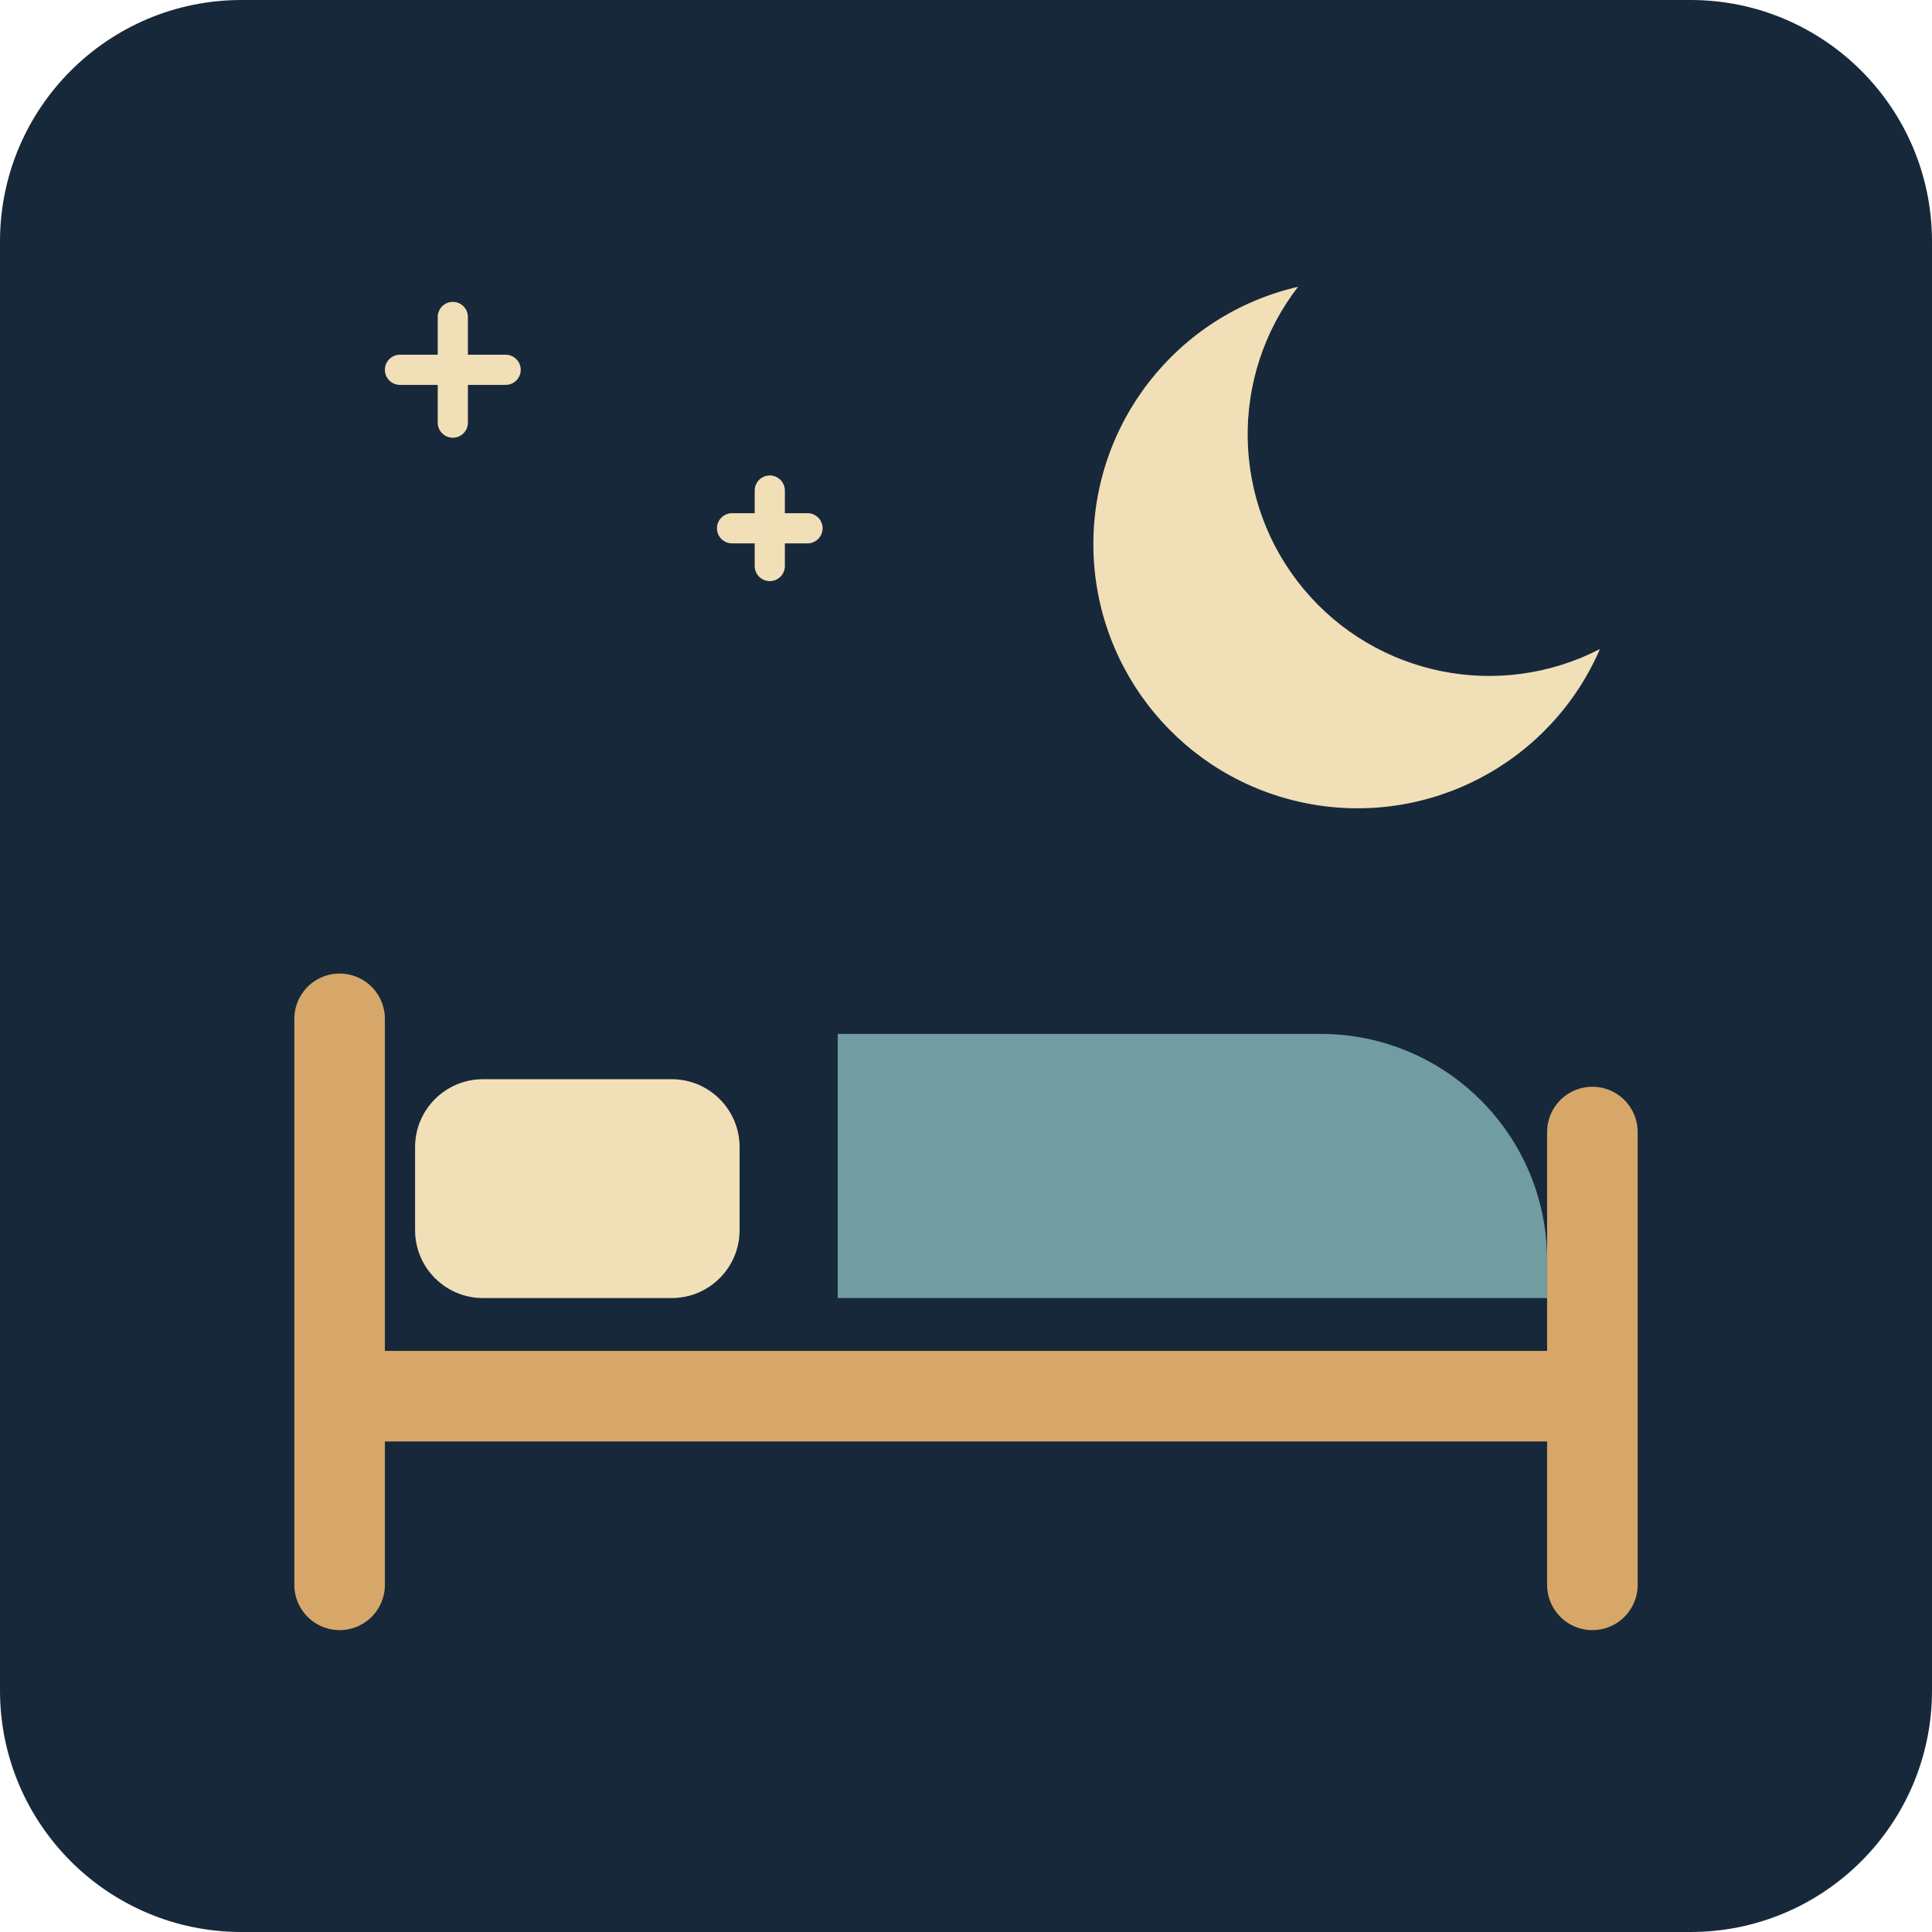
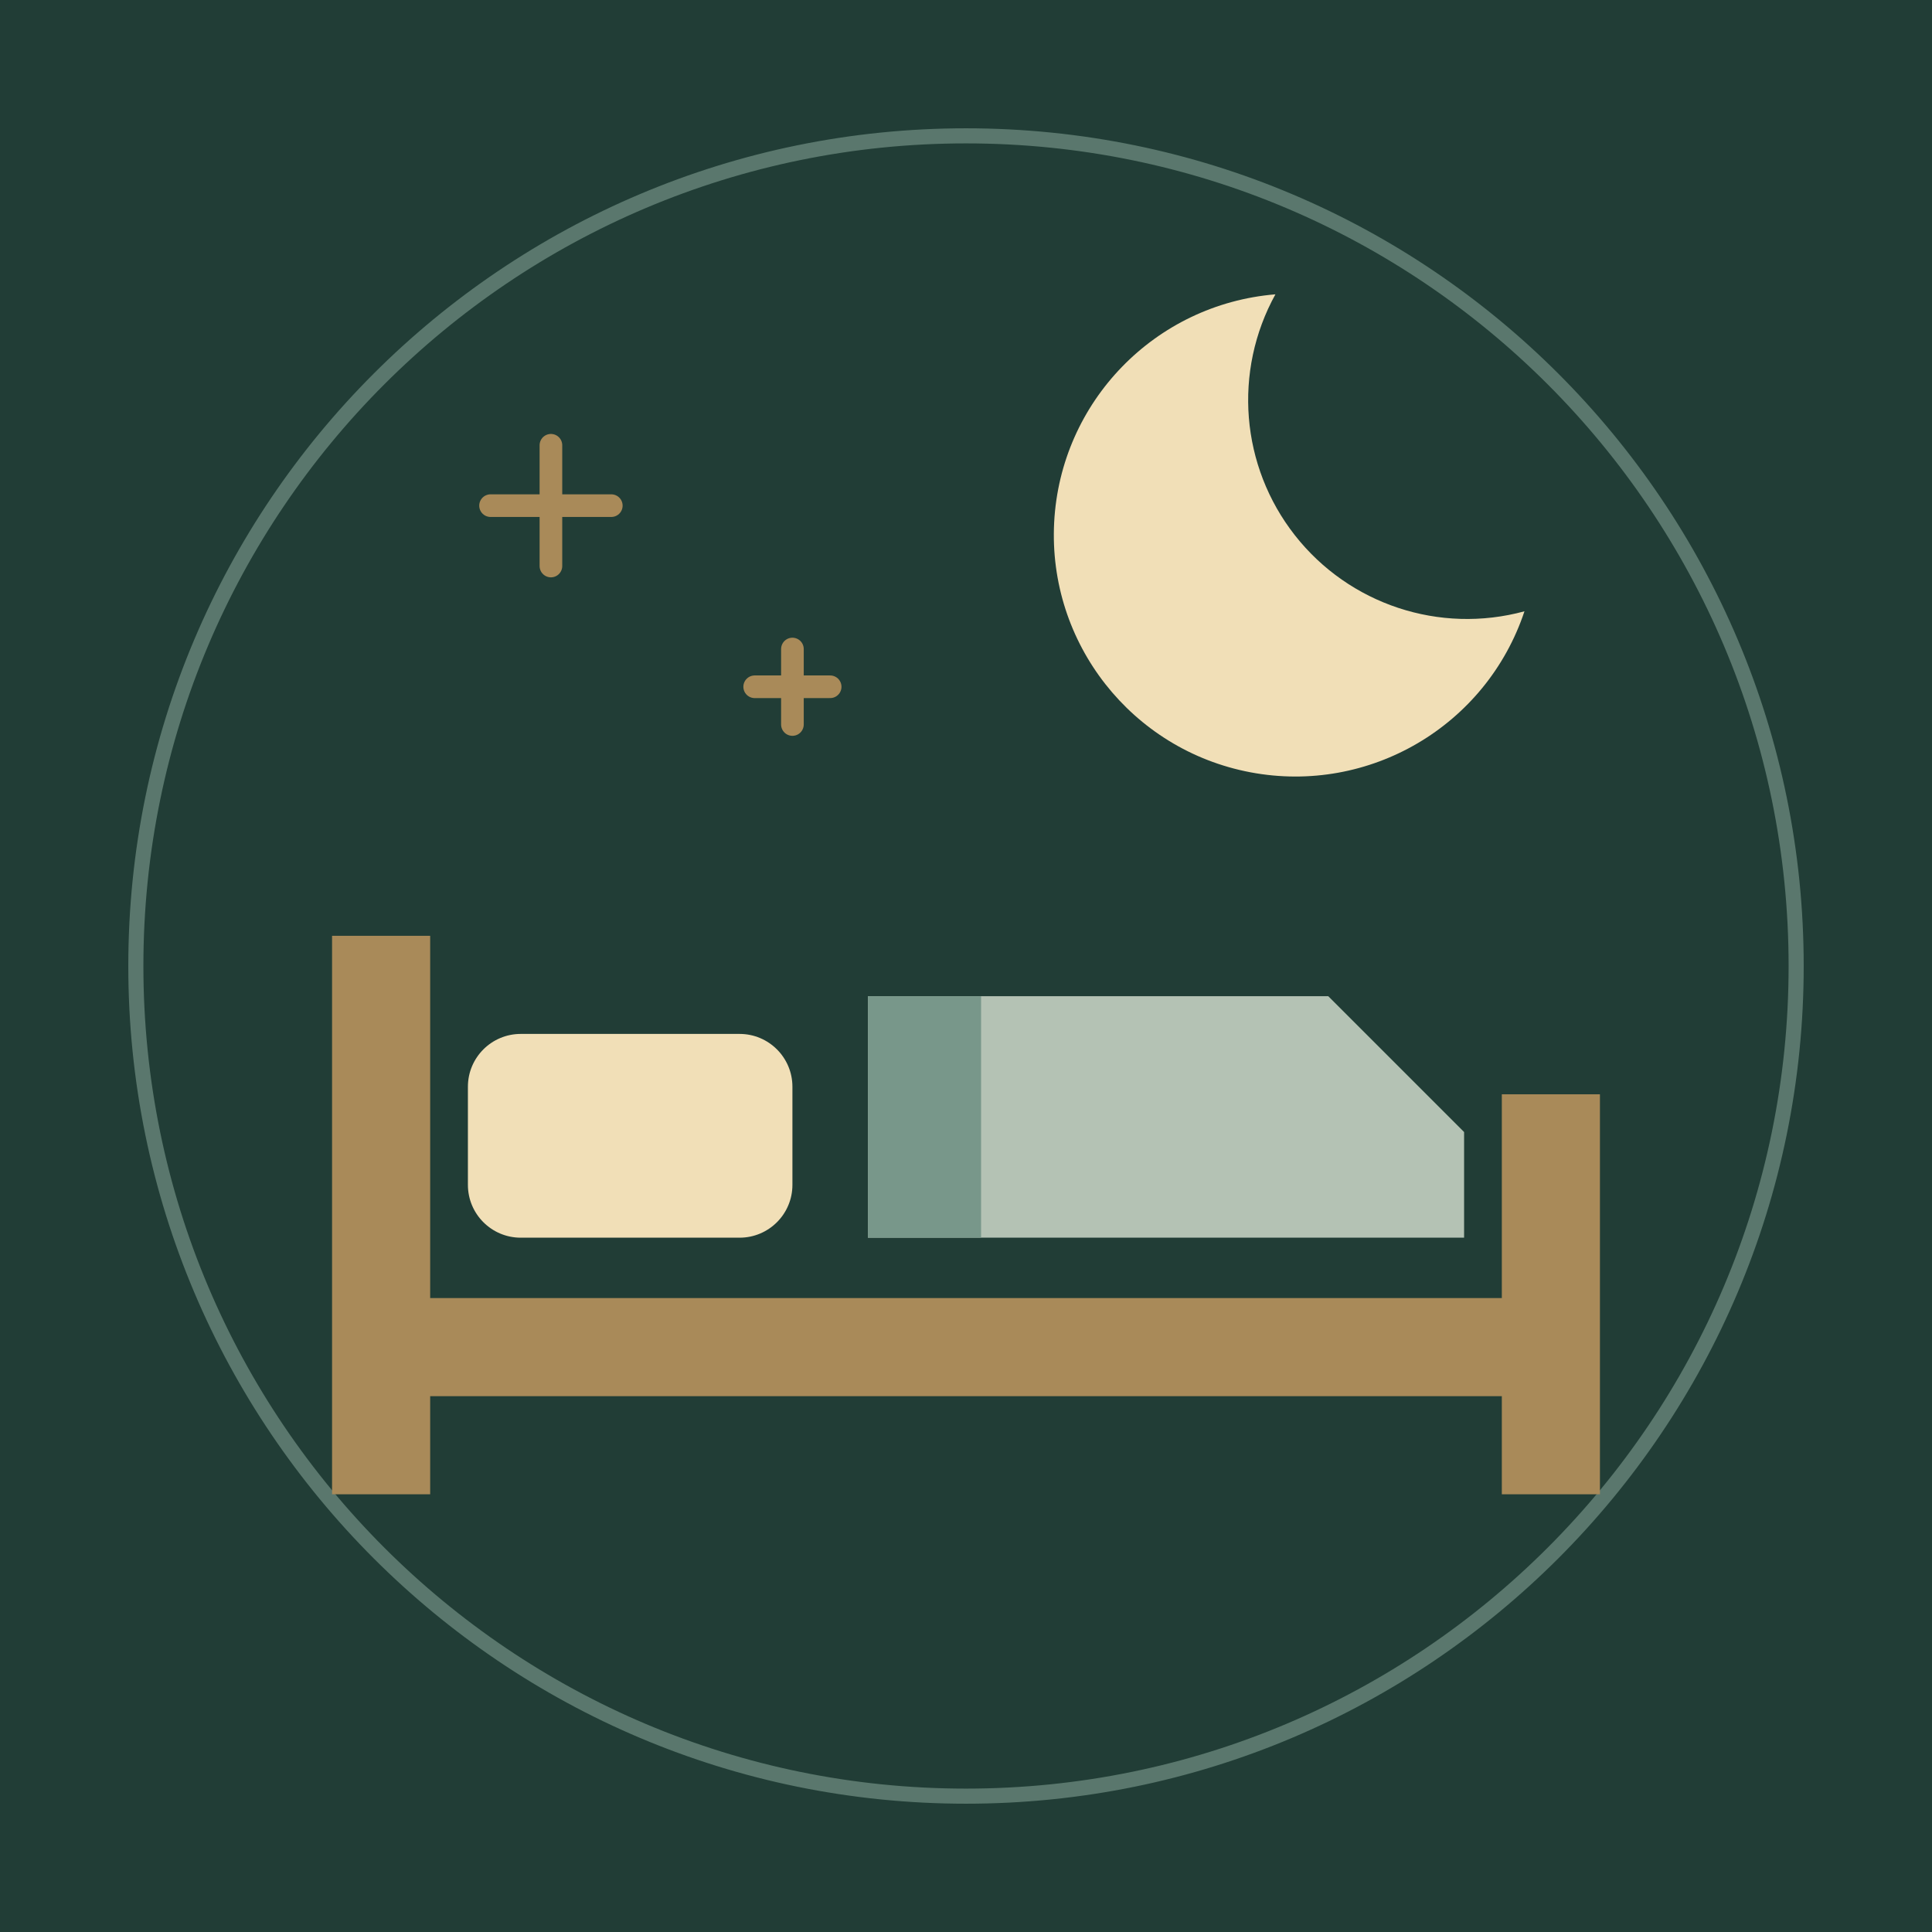
- <svg xmlns="http://www.w3.org/2000/svg" width="256" height="256" viewBox="0 0 256 256">
-   <rect width="256" height="256" rx="32" fill="#17283b" />
-   <path d="M172 38a35 35 0 1 0 40 48 32 32 0 0 1-40-48Z" fill="#f1dfb7" />
-   <path d="M60 42v14m-7-7h14m35 16v10m-5-5h10" stroke="#f1dfb7" stroke-width="4" stroke-linecap="round" />
-   <path d="M45 135v75m166-60v60M45 185h166" fill="none" stroke="#d6a768" stroke-width="12" stroke-linecap="round" />
-   <rect x="55" y="143" width="43" height="29" rx="9" fill="#f1dfb7" />
-   <path d="M111 137h64a30 30 0 0 1 30 30v5h-94Z" fill="#719ca1" />
+ <svg xmlns="http://www.w3.org/2000/svg" width="256" height="256" viewBox="0 0 256 256" role="img" aria-labelledby="title description">
+   <rect width="256" height="256" fill="#213d36" />
+   <g id="bedtime-emblem">
+     <circle cx="128" cy="128" r="110" fill="none" stroke="#78978a" stroke-width="2" opacity="0.65" />
+     <path d="M169 39a32 32 0 1 0 33 42 29 29 0 0 1-33-42Z" fill="#f1dfb7" />
+     <path d="M73 59v16m-8-8h16m24 19v10m-5-5h10" fill="none" stroke="#a98a59" stroke-width="3" stroke-linecap="round" />
+     <path d="M44 124h13v48h142v-27h13v53h-13v-13H57v13H44Z" fill="#a98a59" />
+     <rect x="62" y="137" width="43" height="27" rx="7" fill="#f1dfb7" />
+     <path d="M115 132h61l18 18v14h-79Z" fill="#b4c2b4" />
+     <path d="M115 132h15v32h-15Z" fill="#78978a" />
+   </g>
</svg>
